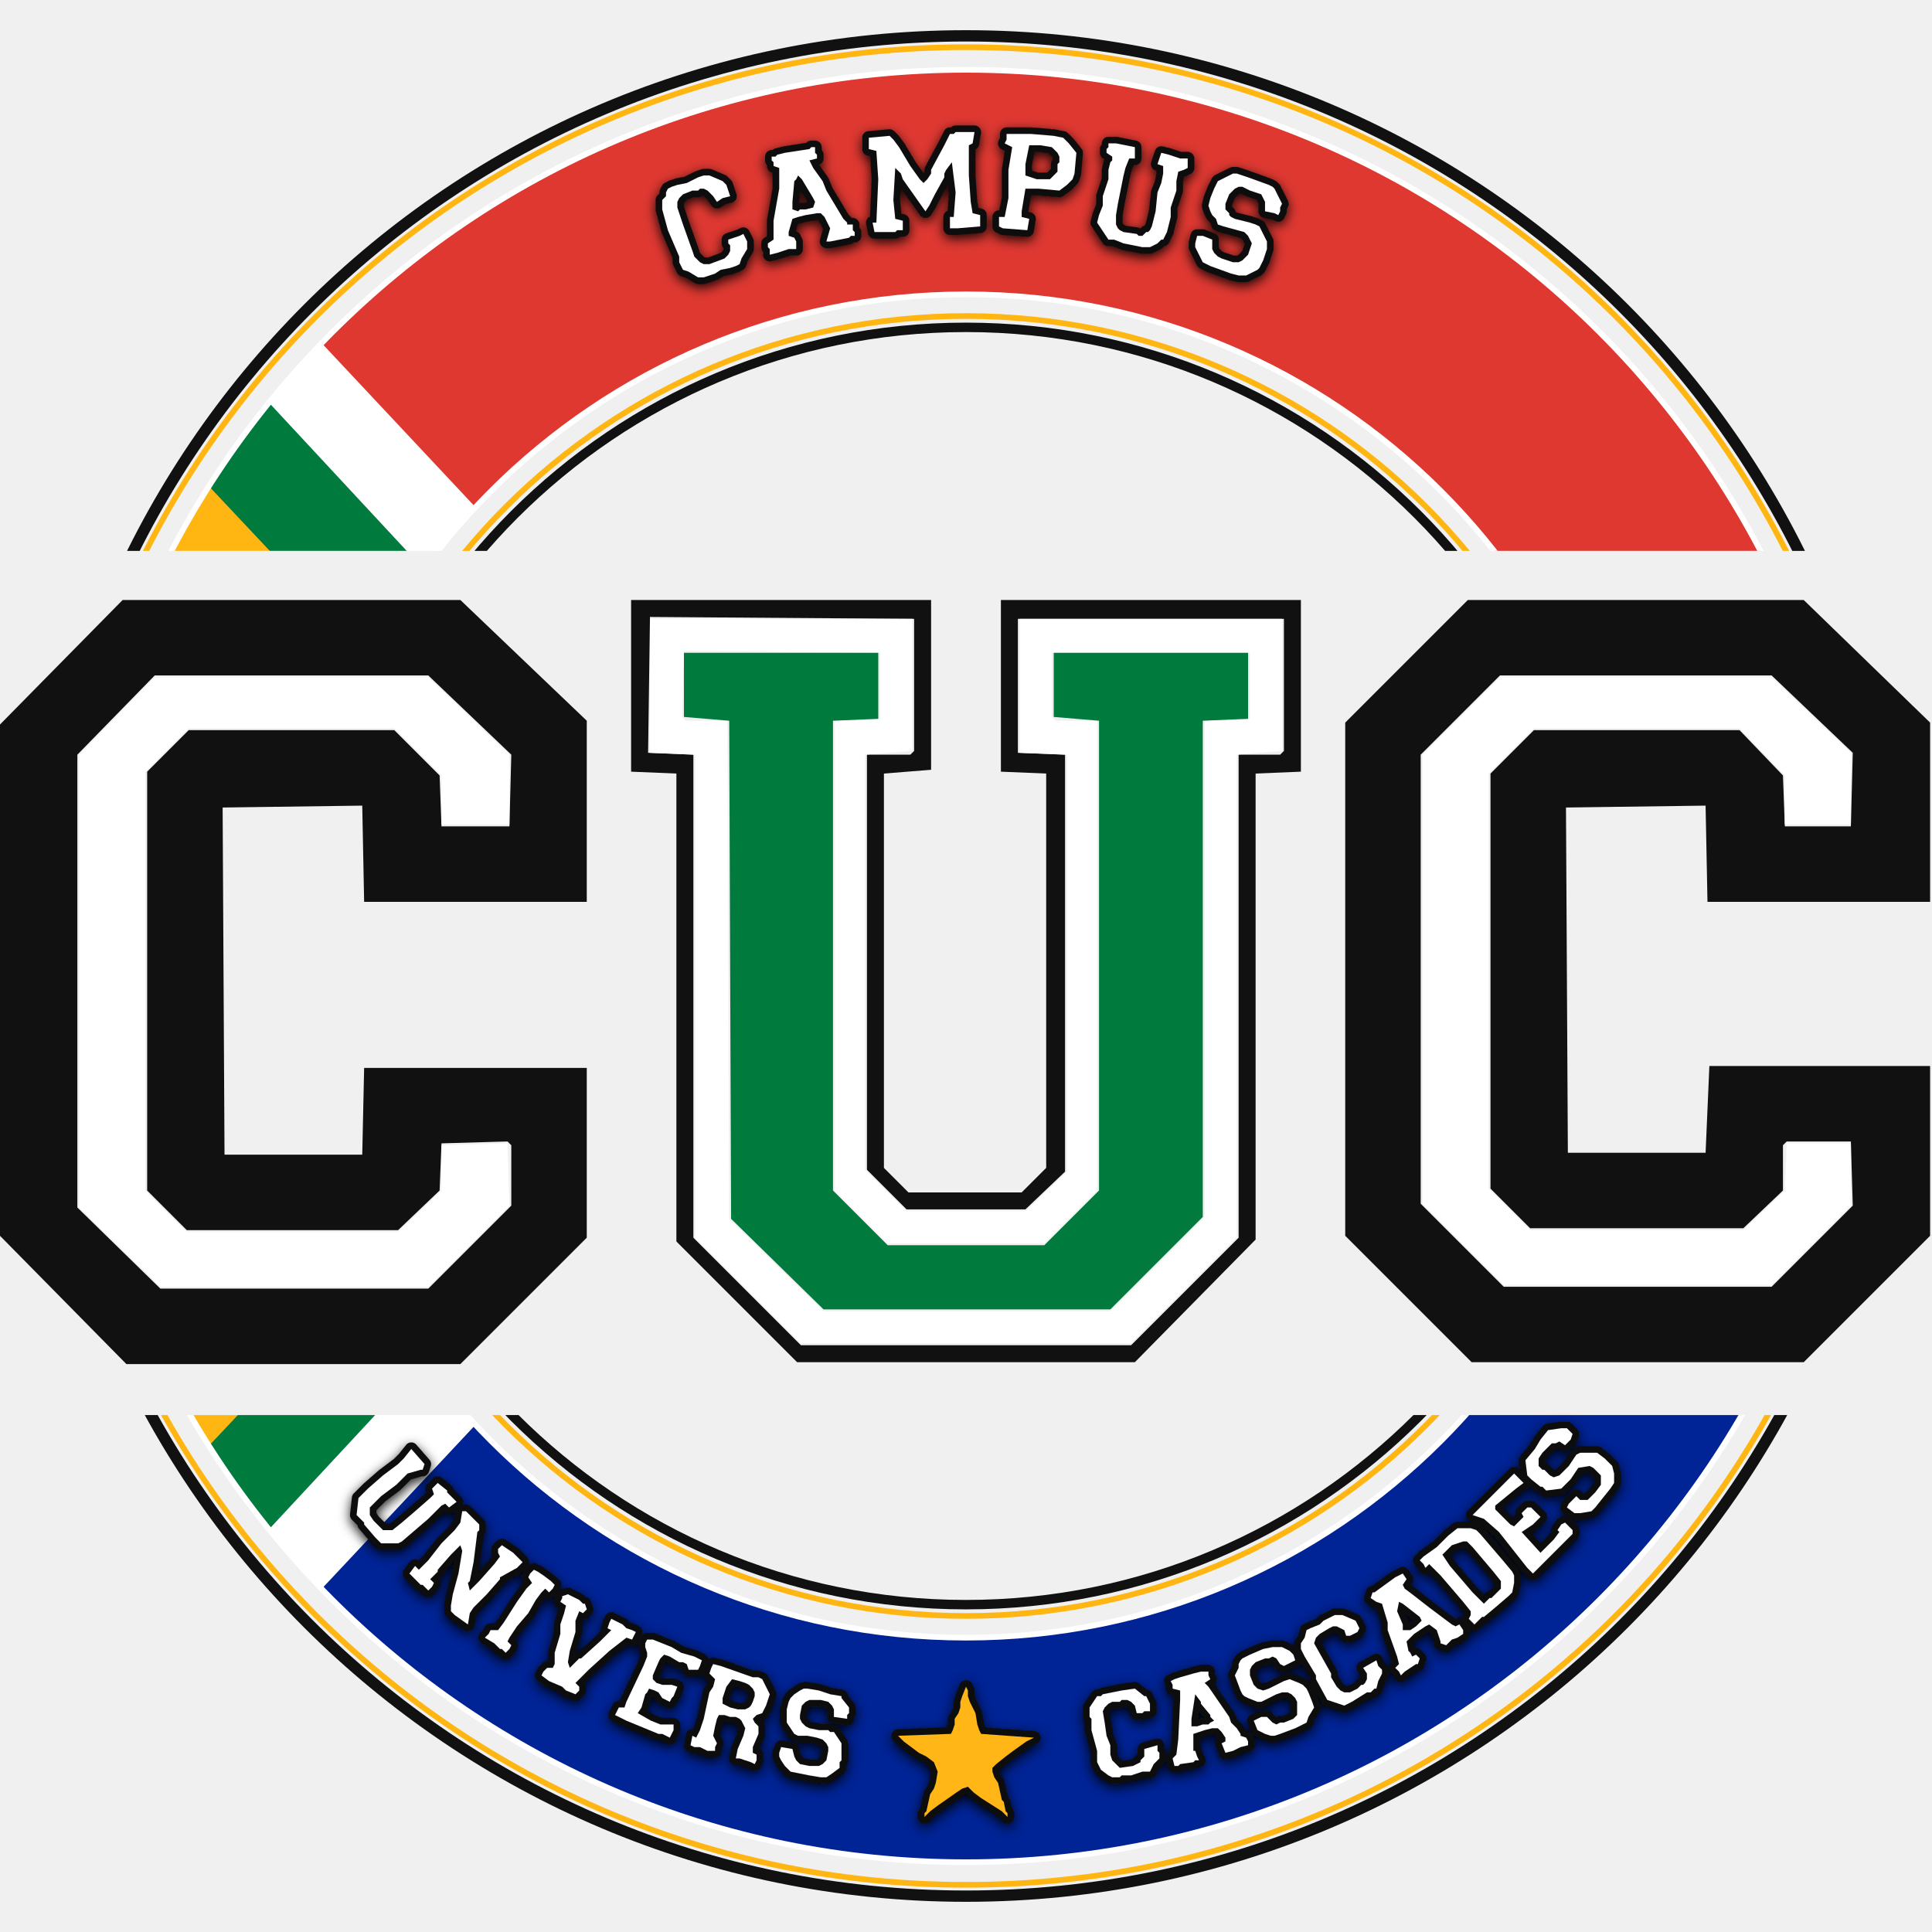
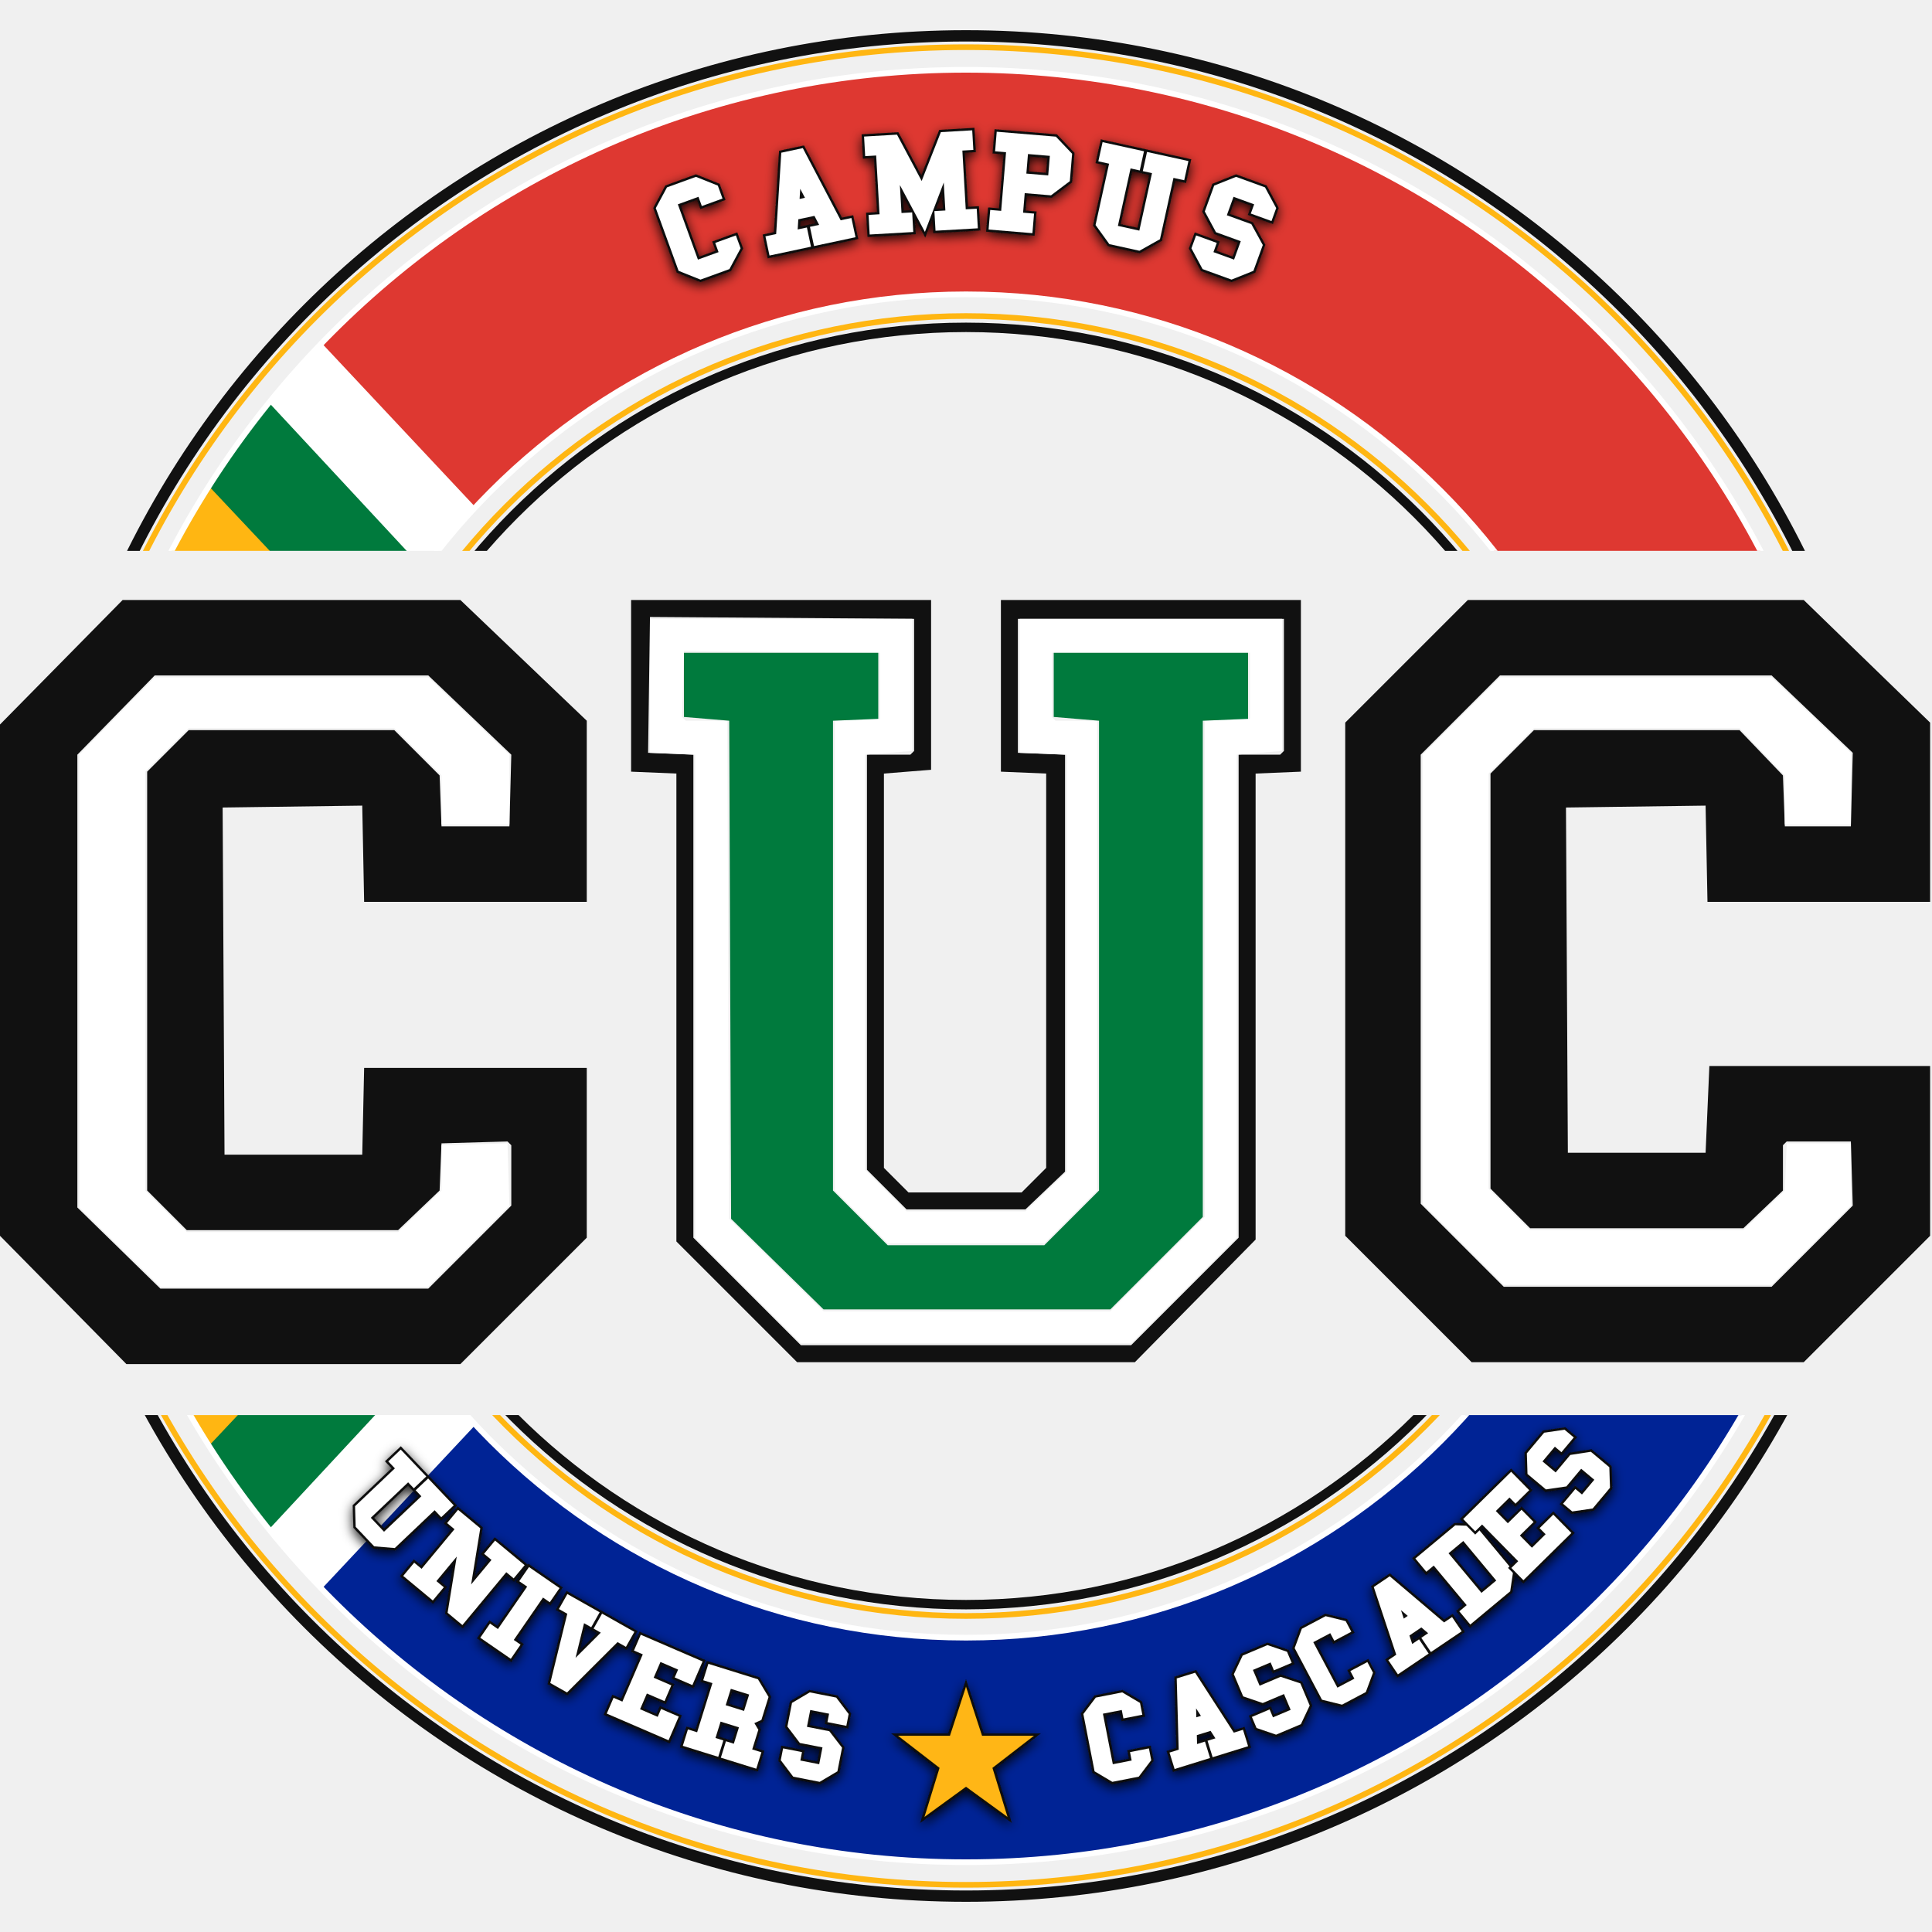
<svg xmlns="http://www.w3.org/2000/svg" viewBox="0 0 1024 1024" width="1024" height="1024">
  <defs>
    <clipPath id="ring-arcs-clip">
      <rect x="0" y="0" width="1024" height="292.0" />
      <rect x="0" y="750.0" width="1024" height="274.0" />
    </clipPath>
    <mask id="ring-donut-mask">
      <rect x="0" y="0" width="1024" height="1024" fill="black" />
      <circle cx="512.0" cy="512.0" r="475.0" fill="white" />
      <circle cx="512.0" cy="512.0" r="356.0" fill="black" />
    </mask>
    <filter id="text-glow" x="-20%" y="-20%" width="140%" height="140%">
      <feDropShadow dx="0" dy="2" stdDeviation="3" flood-color="#000000" flood-opacity="0.9" />
    </filter>
    <g id="flag-pattern">
      <rect x="0" y="0" width="1024" height="512" fill="#DE3831" />
      <rect x="0" y="512" width="1024" height="512" fill="#002395" />
      <polygon points="0,0 480,512 0,1024" fill="#FFFFFF" />
      <rect x="420" y="420" width="604" height="184" fill="#FFFFFF" />
      <polygon points="0,60 420,512 0,964" fill="#007A3D" />
      <rect x="420" y="452" width="604" height="120" fill="#007A3D" />
      <polygon points="0,140 350,512 0,884" fill="#FFB612" />
      <polygon points="0,200 290,512 0,824" fill="#000000" />
    </g>
    <clipPath id="u-core-clip">
      <path d="M 362.5,346.0 L 362.5,380.0 L 386.5,382.0 L 387.5,646.0 L 436.5,694.0 L 588.5,694.0 L 637.5,645.0 L 637.5,382.0 L 661.5,381.0 L 661.5,346.0 L 558.5,346.0 L 558.5,380.0 L 582.5,382.0 L 582.5,631.0 L 553.5,660.0 L 470.5,660.0 L 441.5,631.0 L 441.5,382.0 L 465.5,381.0 L 465.5,346.0 Z" />
    </clipPath>
  </defs>
  <g clip-path="url(#ring-arcs-clip)">
    <g mask="url(#ring-donut-mask)">
      <use href="#flag-pattern" />
    </g>
    <circle cx="512.0" cy="512.0" r="493.0" fill="none" stroke="#111111" stroke-width="6" />
    <circle cx="512.0" cy="512.0" r="487.0" fill="none" stroke="#FFB612" stroke-width="3" />
    <circle cx="512.0" cy="512.0" r="475.0" fill="none" stroke="#FFFFFF" stroke-width="3" />
    <circle cx="512.0" cy="512.0" r="356.0" fill="none" stroke="#FFFFFF" stroke-width="3" />
    <circle cx="512.0" cy="512.0" r="344.5" fill="none" stroke="#FFB612" stroke-width="3" />
    <circle cx="512.0" cy="512.0" r="338.5" fill="none" stroke="#111111" stroke-width="5" />
  </g>
  <g filter="url(#text-glow)">
-     <path d="M 594.5,896.0 L 589.5,897.0 L 584.5,898.0 L 583.5,899.0 L 581.5,899.0 L 579.5,902.0 L 577.5,905.0 L 577.5,910.0 L 578.5,911.0 L 578.5,917.0 L 581.5,928.0 L 581.5,934.0 L 583.5,938.0 L 587.5,941.0 L 589.5,942.0 L 593.5,942.0 L 594.5,941.0 L 599.5,941.0 L 605.5,939.0 L 609.5,939.0 L 611.5,935.0 L 614.5,932.0 L 614.5,929.0 L 613.5,928.0 L 613.5,925.0 L 606.5,927.0 L 606.5,931.0 L 604.5,933.0 L 604.5,934.0 L 600.5,936.0 L 593.5,937.0 L 589.5,933.0 L 588.5,930.0 L 588.5,925.0 L 586.5,920.0 L 585.5,913.0 L 584.5,907.0 L 585.5,905.0 L 587.5,903.0 L 589.5,902.0 L 593.5,902.0 L 594.5,901.0 L 597.5,901.0 L 599.5,902.0 L 601.5,904.0 L 602.5,908.0 L 605.5,908.0 L 606.5,907.0 L 609.5,907.0 L 609.5,903.0 L 607.5,899.0 L 606.5,899.0 L 601.5,895.0 Z" fill="#FFFFFF" stroke="#111111" stroke-width="7" stroke-linejoin="round" paint-order="stroke fill" fill-rule="evenodd" />
-     <path d="M 426.0,895.0 L 424.0,896.0 L 421.0,898.0 L 419.0,900.0 L 418.0,902.0 L 417.0,906.0 L 417.0,913.0 L 419.0,916.0 L 421.0,919.0 L 423.0,920.0 L 428.0,920.0 L 433.0,921.0 L 436.0,922.0 L 438.0,924.0 L 439.0,926.0 L 439.0,928.0 L 438.0,933.0 L 436.0,935.0 L 434.0,936.0 L 429.0,936.0 L 424.0,935.0 L 422.0,933.0 L 421.0,931.0 L 420.0,927.0 L 414.0,926.0 L 413.0,929.0 L 413.0,931.0 L 414.0,933.0 L 416.0,936.0 L 419.0,939.0 L 424.0,940.0 L 429.0,941.0 L 435.0,942.0 L 438.0,942.0 L 441.0,940.0 L 445.0,937.0 L 445.0,934.0 L 446.0,933.0 L 446.0,924.0 L 442.0,918.0 L 440.0,918.0 L 439.0,917.0 L 434.0,917.0 L 429.0,916.0 L 427.0,915.0 L 425.0,913.0 L 424.0,911.0 L 424.0,909.0 L 425.0,904.0 L 427.0,902.0 L 429.0,901.0 L 435.0,901.0 L 439.0,902.0 L 441.0,904.0 L 442.0,906.0 L 442.0,910.0 L 449.0,911.0 L 449.0,909.0 L 450.0,908.0 L 450.0,905.0 L 446.0,900.0 L 446.0,899.0 L 440.0,898.0 L 434.0,896.0 L 428.0,895.0 Z" fill="#FFFFFF" stroke="#111111" stroke-width="7" stroke-linejoin="round" paint-order="stroke fill" fill-rule="evenodd" />
-     <path d="M 636.5,886.0 L 632.5,887.0 L 625.5,889.0 L 622.5,890.0 L 620.5,891.0 L 621.5,893.0 L 621.5,895.0 L 625.5,896.0 L 625.5,901.0 L 624.5,922.0 L 623.5,930.0 L 621.5,932.0 L 622.5,936.0 L 624.5,936.0 L 625.5,935.0 L 632.5,934.0 L 633.5,933.0 L 635.5,933.0 L 634.5,931.0 L 633.5,928.0 L 632.5,928.0 L 632.5,919.0 L 635.5,918.0 L 638.5,917.0 L 642.5,916.0 L 645.5,916.0 L 647.5,918.0 L 649.5,921.0 L 649.5,923.0 L 647.5,924.0 L 649.5,929.0 L 653.5,928.0 L 657.5,926.0 L 661.5,925.0 L 661.5,923.0 L 660.5,921.0 L 657.5,920.0 L 657.5,919.0 L 655.5,916.0 L 652.5,913.0 L 651.5,910.0 L 640.5,894.0 L 638.5,892.0 L 641.5,890.0 L 640.5,888.0 L 640.5,886.0 Z M 633.5,898.0 L 636.5,902.0 L 636.5,903.0 L 641.5,909.0 L 641.5,910.0 L 643.5,912.0 L 641.5,913.0 L 640.5,914.0 L 637.5,914.0 L 634.5,915.0 L 631.5,915.0 L 631.5,911.0 Z" fill="#FFFFFF" stroke="#111111" stroke-width="7" stroke-linejoin="round" paint-order="stroke fill" fill-rule="evenodd" />
-     <path d="M 378.0,882.0 L 377.0,884.0 L 376.0,887.0 L 379.0,890.0 L 378.0,894.0 L 376.0,897.0 L 373.0,911.0 L 371.0,917.0 L 369.0,921.0 L 367.0,920.0 L 366.0,925.0 L 368.0,926.0 L 371.0,926.0 L 375.0,928.0 L 379.0,928.0 L 379.0,926.0 L 380.0,924.0 L 378.0,920.0 L 379.0,915.0 L 380.0,911.0 L 381.0,909.0 L 384.0,909.0 L 387.0,910.0 L 390.0,910.0 L 392.0,911.0 L 393.0,912.0 L 395.0,916.0 L 394.0,920.0 L 391.0,927.0 L 390.0,932.0 L 392.0,932.0 L 395.0,933.0 L 398.0,934.0 L 400.0,935.0 L 401.0,933.0 L 401.0,930.0 L 399.0,929.0 L 399.0,926.0 L 402.0,919.0 L 402.0,915.0 L 400.0,913.0 L 399.0,911.0 L 401.0,909.0 L 404.0,908.0 L 406.0,904.0 L 407.0,901.0 L 408.0,898.0 L 404.0,890.0 L 402.0,889.0 L 399.0,889.0 L 382.0,883.0 Z M 388.0,890.0 L 392.0,891.0 L 395.0,892.0 L 397.0,893.0 L 399.0,895.0 L 400.0,897.0 L 400.0,899.0 L 399.0,902.0 L 398.0,904.0 L 397.0,905.0 L 395.0,906.0 L 391.0,906.0 L 387.0,905.0 L 383.0,903.0 L 383.0,900.0 L 385.0,894.0 Z" fill="#FFFFFF" stroke="#111111" stroke-width="7" stroke-linejoin="round" paint-order="stroke fill" fill-rule="evenodd" />
-     <path d="M 674.5,873.0 L 669.5,874.0 L 662.5,877.0 L 660.5,878.0 L 658.5,879.0 L 657.5,880.0 L 656.5,882.0 L 656.5,884.0 L 654.5,888.0 L 657.5,896.0 L 658.5,898.0 L 659.5,899.0 L 661.5,900.0 L 666.5,902.0 L 668.5,902.0 L 676.5,898.0 L 679.5,897.0 L 682.5,897.0 L 684.5,898.0 L 686.5,900.0 L 687.5,902.0 L 687.5,904.0 L 687.5,907.0 L 687.5,909.0 L 685.5,911.0 L 680.5,913.0 L 678.5,913.0 L 676.5,914.0 L 674.5,913.0 L 671.5,910.0 L 668.5,910.0 L 664.5,912.0 L 666.5,917.0 L 668.5,918.0 L 670.5,919.0 L 673.5,920.0 L 675.5,920.0 L 678.5,919.0 L 686.5,916.0 L 690.5,914.0 L 692.5,913.0 L 693.5,910.0 L 696.5,905.0 L 695.5,902.0 L 693.5,897.0 L 692.5,895.0 L 690.5,893.0 L 688.5,892.0 L 683.5,890.0 L 680.5,891.0 L 672.5,895.0 L 669.5,896.0 L 666.5,895.0 L 664.5,893.0 L 662.5,888.0 L 662.5,885.0 L 663.5,883.0 L 665.5,881.0 L 670.5,879.0 L 672.5,879.0 L 674.5,878.0 L 676.5,879.0 L 678.5,882.0 L 680.5,883.0 L 686.5,880.0 L 685.5,877.0 L 683.5,875.0 L 681.5,874.0 L 679.5,873.0 L 677.5,873.0 Z" fill="#FFFFFF" stroke="#111111" stroke-width="7" stroke-linejoin="round" paint-order="stroke fill" fill-rule="evenodd" />
-     <path d="M 343.0,869.0 L 342.0,871.0 L 342.0,873.0 L 343.0,876.0 L 343.0,878.0 L 341.0,883.0 L 332.0,902.0 L 331.0,905.0 L 328.0,905.0 L 327.0,907.0 L 326.0,909.0 L 328.0,910.0 L 332.0,912.0 L 349.0,919.0 L 351.0,919.0 L 355.0,921.0 L 356.0,919.0 L 357.0,917.0 L 357.0,914.0 L 352.0,914.0 L 350.0,914.0 L 345.0,912.0 L 338.0,908.0 L 340.0,905.0 L 342.0,898.0 L 343.0,897.0 L 344.0,895.0 L 347.0,896.0 L 349.0,897.0 L 351.0,900.0 L 355.0,902.0 L 356.0,900.0 L 357.0,899.0 L 359.0,894.0 L 356.0,893.0 L 353.0,893.0 L 351.0,893.0 L 348.0,892.0 L 346.0,890.0 L 346.0,888.0 L 349.0,881.0 L 350.0,879.0 L 352.0,877.0 L 355.0,878.0 L 360.0,881.0 L 362.0,881.0 L 364.0,882.0 L 365.0,885.0 L 370.0,885.0 L 371.0,883.0 L 372.0,880.0 L 370.0,879.0 L 368.0,878.0 L 361.0,876.0 L 356.0,873.0 L 346.0,869.0 Z" fill="#FFFFFF" stroke="#111111" stroke-width="7" stroke-linejoin="round" paint-order="stroke fill" fill-rule="evenodd" />
-     <path d="M 707.5,856.0 L 701.5,859.0 L 699.5,861.0 L 694.5,863.0 L 692.5,864.0 L 691.5,868.0 L 689.5,871.0 L 689.5,874.0 L 691.5,878.0 L 697.5,888.0 L 697.5,890.0 L 703.5,901.0 L 706.5,902.0 L 709.5,903.0 L 712.5,904.0 L 716.5,902.0 L 724.5,897.0 L 726.5,897.0 L 728.5,895.0 L 729.5,895.0 L 730.5,891.0 L 732.5,887.0 L 732.5,885.0 L 730.5,883.0 L 729.5,880.0 L 722.5,884.0 L 724.5,887.0 L 724.5,890.0 L 723.5,892.0 L 722.5,893.0 L 721.5,893.0 L 719.5,895.0 L 717.5,896.0 L 715.5,897.0 L 712.5,897.0 L 710.5,896.0 L 708.5,894.0 L 705.5,889.0 L 705.5,887.0 L 696.5,871.0 L 697.5,868.0 L 699.5,866.0 L 704.5,863.0 L 706.5,862.0 L 708.5,862.0 L 712.5,864.0 L 713.5,867.0 L 715.5,867.0 L 717.5,866.0 L 719.5,865.0 L 720.5,863.0 L 719.5,861.0 L 718.5,859.0 L 711.5,856.0 Z" fill="#FFFFFF" stroke="#111111" stroke-width="7" stroke-linejoin="round" paint-order="stroke fill" fill-rule="evenodd" />
-     <path d="M 298.0,846.0 L 298.0,847.0 L 297.0,849.0 L 300.0,851.0 L 299.0,855.0 L 297.0,861.0 L 297.0,866.0 L 294.0,876.0 L 294.0,882.0 L 293.0,884.0 L 290.0,884.0 L 288.0,886.0 L 287.0,888.0 L 291.0,891.0 L 298.0,894.0 L 300.0,896.0 L 305.0,898.0 L 307.0,896.0 L 307.0,894.0 L 305.0,892.0 L 312.0,885.0 L 323.0,875.0 L 332.0,868.0 L 335.0,869.0 L 336.0,867.0 L 337.0,865.0 L 335.0,864.0 L 332.0,863.0 L 330.0,861.0 L 324.0,858.0 L 323.0,860.0 L 322.0,863.0 L 324.0,864.0 L 318.0,870.0 L 308.0,879.0 L 307.0,879.0 L 302.0,884.0 L 301.0,881.0 L 302.0,875.0 L 305.0,865.0 L 305.0,859.0 L 307.0,854.0 L 309.0,855.0 L 311.0,853.0 L 310.0,850.0 L 309.0,850.0 L 307.0,848.0 L 301.0,845.0 Z" fill="#FFFFFF" stroke="#111111" stroke-width="7" stroke-linejoin="round" paint-order="stroke fill" fill-rule="evenodd" />
-     <path d="M 739.5,836.0 L 728.5,844.0 L 727.5,844.0 L 726.5,847.0 L 729.5,849.0 L 732.5,850.0 L 735.5,860.0 L 735.5,864.0 L 740.5,878.0 L 741.5,882.0 L 739.5,884.0 L 741.5,886.0 L 742.5,888.0 L 744.5,886.0 L 750.5,882.0 L 751.5,882.0 L 752.5,879.0 L 750.5,877.0 L 748.5,878.0 L 747.5,876.0 L 746.5,875.0 L 745.5,870.0 L 749.5,866.0 L 752.5,864.0 L 755.5,862.0 L 757.5,861.0 L 761.5,864.0 L 763.5,870.0 L 763.5,871.0 L 766.5,872.0 L 769.5,869.0 L 772.5,868.0 L 775.5,866.0 L 775.5,864.0 L 773.5,861.0 L 771.5,862.0 L 769.5,861.0 L 765.5,858.0 L 757.5,852.0 L 748.5,845.0 L 744.5,842.0 L 743.5,840.0 L 745.5,837.0 L 743.5,834.0 Z M 741.5,849.0 L 743.5,850.0 L 752.5,857.0 L 753.5,859.0 L 750.5,862.0 L 747.5,864.0 L 743.5,864.0 L 743.5,861.0 L 740.5,854.0 Z" fill="#FFFFFF" stroke="#111111" stroke-width="7" stroke-linejoin="round" paint-order="stroke fill" fill-rule="evenodd" />
-     <path d="M 283.0,832.0 L 281.0,834.0 L 280.0,836.0 L 282.0,839.0 L 279.0,842.0 L 274.0,849.0 L 267.0,860.0 L 264.0,864.0 L 260.0,864.0 L 259.0,866.0 L 257.0,868.0 L 262.0,871.0 L 265.0,874.0 L 266.0,874.0 L 268.0,876.0 L 270.0,874.0 L 271.0,872.0 L 269.0,870.0 L 270.0,868.0 L 272.0,865.0 L 274.0,862.0 L 280.0,855.0 L 284.0,848.0 L 287.0,844.0 L 289.0,842.0 L 291.0,844.0 L 293.0,842.0 L 294.0,840.0 L 292.0,838.0 L 288.0,835.0 L 285.0,833.0 Z" fill="#FFFFFF" stroke="#111111" stroke-width="7" stroke-linejoin="round" paint-order="stroke fill" fill-rule="evenodd" />
-     <path d="M 772.5,810.0 L 767.5,814.0 L 761.5,820.0 L 754.5,825.0 L 752.5,827.0 L 754.5,829.0 L 755.5,831.0 L 757.5,829.0 L 763.5,835.0 L 769.5,842.0 L 775.5,849.0 L 779.5,854.0 L 779.5,856.0 L 778.5,858.0 L 781.5,861.0 L 785.5,857.0 L 786.5,857.0 L 792.5,852.0 L 799.5,846.0 L 801.5,844.0 L 802.5,839.0 L 802.5,835.0 L 801.5,833.0 L 796.5,827.0 L 790.5,820.0 L 784.5,813.0 L 782.5,811.0 L 779.5,810.0 Z M 775.5,817.0 L 777.5,817.0 L 780.5,820.0 L 791.5,833.0 L 795.5,838.0 L 795.5,842.0 L 790.5,847.0 L 789.5,847.0 L 786.5,850.0 L 780.5,844.0 L 768.5,830.0 L 764.5,824.0 L 769.5,819.0 Z" fill="#FFFFFF" stroke="#111111" stroke-width="7" stroke-linejoin="round" paint-order="stroke fill" fill-rule="evenodd" />
-     <path d="M 245.0,801.0 L 244.0,807.0 L 241.0,811.0 L 234.0,818.0 L 227.0,827.0 L 222.0,832.0 L 220.0,830.0 L 217.0,834.0 L 223.0,840.0 L 224.0,840.0 L 227.0,843.0 L 229.0,841.0 L 230.0,839.0 L 228.0,837.0 L 232.0,833.0 L 232.0,832.0 L 239.0,824.0 L 244.0,819.0 L 245.0,822.0 L 244.0,828.0 L 243.0,834.0 L 240.0,845.0 L 239.0,851.0 L 239.0,854.0 L 241.0,856.0 L 248.0,861.0 L 249.0,855.0 L 251.0,852.0 L 258.0,845.0 L 265.0,837.0 L 265.0,836.0 L 274.0,831.0 L 277.0,828.0 L 272.0,823.0 L 266.0,819.0 L 264.0,821.0 L 264.0,823.0 L 265.0,825.0 L 262.0,829.0 L 254.0,838.0 L 249.0,843.0 L 248.0,839.0 L 249.0,838.0 L 251.0,828.0 L 253.0,812.0 L 254.0,811.0 L 254.0,808.0 L 247.0,801.0 Z" fill="#FFFFFF" stroke="#111111" stroke-width="7" stroke-linejoin="round" paint-order="stroke fill" fill-rule="evenodd" />
-     <path d="M 802.5,781.0 L 780.5,803.0 L 786.5,805.0 L 794.5,812.0 L 809.5,831.0 L 812.5,834.0 L 833.5,813.0 L 833.5,811.0 L 829.5,807.0 L 827.5,808.0 L 825.5,811.0 L 826.5,812.0 L 823.5,816.0 L 816.5,823.0 L 806.5,812.0 L 812.5,808.0 L 816.5,804.0 L 811.5,799.0 L 809.5,799.0 L 806.5,802.0 L 807.5,804.0 L 802.5,809.0 L 800.5,808.0 L 792.5,800.0 L 792.5,798.0 L 803.5,789.0 L 807.5,786.0 Z" fill="#FFFFFF" stroke="#111111" stroke-width="7" stroke-linejoin="round" paint-order="stroke fill" fill-rule="evenodd" />
-     <path d="M 214.0,773.0 L 211.0,776.0 L 203.0,782.0 L 195.0,789.0 L 190.0,794.0 L 189.0,803.0 L 193.0,807.0 L 193.0,808.0 L 199.0,815.0 L 202.0,818.0 L 211.0,818.0 L 213.0,817.0 L 220.0,811.0 L 227.0,805.0 L 234.0,798.0 L 236.0,797.0 L 238.0,799.0 L 242.0,796.0 L 237.0,791.0 L 237.0,790.0 L 232.0,786.0 L 229.0,789.0 L 230.0,792.0 L 228.0,794.0 L 220.0,801.0 L 213.0,807.0 L 208.0,811.0 L 203.0,811.0 L 198.0,806.0 L 196.0,803.0 L 196.0,799.0 L 202.0,793.0 L 210.0,787.0 L 216.0,781.0 L 223.0,779.0 L 224.0,779.0 L 225.0,776.0 L 218.0,768.0 Z" fill="#FFFFFF" stroke="#111111" stroke-width="7" stroke-linejoin="round" paint-order="stroke fill" fill-rule="evenodd" />
-     <path d="M 827.5,757.0 L 820.5,758.0 L 816.5,763.0 L 813.5,768.0 L 808.5,774.0 L 809.5,782.0 L 811.5,784.0 L 816.5,788.0 L 817.5,788.0 L 819.5,790.0 L 827.5,789.0 L 832.5,784.0 L 836.5,778.0 L 842.5,777.0 L 844.5,778.0 L 848.5,782.0 L 848.5,787.0 L 845.5,791.0 L 841.5,795.0 L 837.5,795.0 L 835.5,793.0 L 831.5,797.0 L 830.5,799.0 L 834.5,802.0 L 837.5,802.0 L 843.5,801.0 L 845.5,799.0 L 853.5,789.0 L 855.5,786.0 L 855.5,781.0 L 854.5,777.0 L 850.5,773.0 L 846.5,770.0 L 837.5,770.0 L 835.5,771.0 L 831.5,777.0 L 826.5,782.0 L 823.5,783.0 L 821.5,782.0 L 818.5,779.0 L 817.5,779.0 L 815.5,777.0 L 815.5,773.0 L 817.5,770.0 L 822.5,765.0 L 824.5,765.0 L 826.5,764.0 L 829.5,766.0 L 832.5,763.0 L 833.5,760.0 L 830.5,757.0 Z" fill="#FFFFFF" stroke="#111111" stroke-width="7" stroke-linejoin="round" paint-order="stroke fill" fill-rule="evenodd" />
-     <path d="M 373.0,93.0 L 370.0,94.0 L 364.0,97.0 L 359.0,98.0 L 356.0,99.0 L 354.0,100.0 L 353.0,102.0 L 353.0,104.0 L 351.0,106.0 L 351.0,108.0 L 351.0,111.0 L 354.0,122.0 L 360.0,136.0 L 360.0,139.0 L 362.0,143.0 L 365.0,144.0 L 370.0,147.0 L 373.0,147.0 L 379.0,145.0 L 382.0,143.0 L 387.0,142.0 L 390.0,141.0 L 392.0,140.0 L 393.0,137.0 L 396.0,132.0 L 396.0,128.0 L 394.0,124.0 L 392.0,125.0 L 386.0,127.0 L 386.0,129.0 L 387.0,130.0 L 387.0,133.0 L 386.0,135.0 L 384.0,137.0 L 376.0,140.0 L 373.0,140.0 L 371.0,139.0 L 368.0,136.0 L 367.0,133.0 L 362.0,119.0 L 359.0,110.0 L 359.0,107.0 L 360.0,105.0 L 362.0,103.0 L 367.0,101.0 L 370.0,101.0 L 371.0,100.0 L 373.0,100.0 L 375.0,101.0 L 378.0,104.0 L 380.0,107.0 L 383.0,105.0 L 387.0,104.0 L 386.0,101.0 L 385.0,98.0 L 383.0,96.0 L 376.0,93.0 Z" fill="#FFFFFF" stroke="#111111" stroke-width="7" stroke-linejoin="round" paint-order="stroke fill" fill-rule="evenodd" />
-     <path d="M 653.5,92.0 L 647.5,95.0 L 645.5,96.0 L 643.5,100.0 L 641.5,105.0 L 640.5,109.0 L 641.5,112.0 L 642.5,114.0 L 644.5,116.0 L 645.5,119.0 L 648.5,120.0 L 659.5,123.0 L 661.5,125.0 L 663.5,129.0 L 662.5,132.0 L 661.5,135.0 L 658.5,138.0 L 656.5,139.0 L 653.5,139.0 L 650.5,138.0 L 647.5,137.0 L 645.5,136.0 L 643.5,134.0 L 642.5,132.0 L 642.5,127.0 L 637.5,125.0 L 634.5,125.0 L 633.5,129.0 L 633.5,131.0 L 636.5,137.0 L 637.5,139.0 L 641.5,141.0 L 652.5,145.0 L 656.5,146.0 L 660.5,146.0 L 664.5,144.0 L 666.5,143.0 L 667.5,142.0 L 668.5,140.0 L 669.5,138.0 L 671.5,132.0 L 671.5,128.0 L 667.5,120.0 L 665.5,119.0 L 662.5,118.0 L 654.5,116.0 L 652.5,115.0 L 651.5,114.0 L 651.5,113.0 L 649.5,111.0 L 649.5,108.0 L 651.5,103.0 L 654.5,100.0 L 656.5,99.0 L 658.5,99.0 L 662.5,101.0 L 668.5,103.0 L 670.5,107.0 L 670.5,109.0 L 670.5,112.0 L 675.5,113.0 L 677.5,114.0 L 678.5,112.0 L 678.5,110.0 L 679.5,108.0 L 678.5,106.0 L 676.5,102.0 L 675.5,100.0 L 674.5,99.0 L 672.5,98.0 L 661.5,94.0 L 655.5,92.0 Z" fill="#FFFFFF" stroke="#111111" stroke-width="7" stroke-linejoin="round" paint-order="stroke fill" fill-rule="evenodd" />
-     <path d="M 430.0,78.0 L 429.0,79.0 L 416.0,81.0 L 412.0,82.0 L 411.0,83.0 L 409.0,83.0 L 409.0,85.0 L 410.0,86.0 L 410.0,88.0 L 413.0,89.0 L 413.0,100.0 L 410.0,117.0 L 410.0,127.0 L 407.0,129.0 L 407.0,131.0 L 408.0,132.0 L 408.0,135.0 L 412.0,134.0 L 418.0,132.0 L 422.0,132.0 L 422.0,128.0 L 421.0,126.0 L 418.0,125.0 L 418.0,123.0 L 420.0,116.0 L 423.0,115.0 L 427.0,114.0 L 433.0,113.0 L 435.0,113.0 L 437.0,115.0 L 440.0,121.0 L 438.0,128.0 L 440.0,128.0 L 445.0,127.0 L 450.0,126.0 L 451.0,125.0 L 453.0,125.0 L 453.0,123.0 L 452.0,122.0 L 452.0,119.0 L 449.0,119.0 L 449.0,118.0 L 447.0,116.0 L 444.0,111.0 L 438.0,101.0 L 436.0,96.0 L 431.0,89.0 L 429.0,85.0 L 433.0,84.0 L 433.0,82.0 L 432.0,81.0 L 432.0,78.0 Z M 423.0,93.0 L 425.0,95.0 L 431.0,105.0 L 432.0,107.0 L 431.0,110.0 L 427.0,111.0 L 424.0,111.0 L 423.0,112.0 L 420.0,111.0 L 420.0,107.0 L 421.0,96.0 L 422.0,95.0 Z" fill="#FFFFFF" stroke="#111111" stroke-width="7" stroke-linejoin="round" paint-order="stroke fill" fill-rule="evenodd" />
-     <path d="M 587.5,76.0 L 587.5,78.0 L 586.5,79.0 L 586.5,81.0 L 589.5,83.0 L 589.5,85.0 L 588.5,86.0 L 587.5,90.0 L 587.5,95.0 L 584.5,104.0 L 584.5,109.0 L 582.5,114.0 L 581.5,118.0 L 583.5,121.0 L 587.5,127.0 L 590.5,127.0 L 595.5,129.0 L 605.5,131.0 L 609.5,131.0 L 611.5,130.0 L 613.5,129.0 L 615.5,127.0 L 616.5,127.0 L 618.5,123.0 L 619.5,119.0 L 620.5,115.0 L 620.5,110.0 L 623.5,101.0 L 623.5,96.0 L 624.5,91.0 L 627.5,90.0 L 629.5,89.0 L 629.5,84.0 L 625.5,84.0 L 619.5,82.0 L 615.5,81.0 L 613.5,87.0 L 616.5,88.0 L 616.5,92.0 L 615.5,97.0 L 613.5,102.0 L 612.5,112.0 L 610.5,120.0 L 609.5,122.0 L 608.5,123.0 L 607.5,123.0 L 605.5,125.0 L 603.5,125.0 L 602.5,124.0 L 595.5,123.0 L 593.5,122.0 L 592.5,121.0 L 591.5,119.0 L 591.5,114.0 L 592.5,108.0 L 595.5,93.0 L 596.5,89.0 L 598.5,84.0 L 601.5,84.0 L 601.5,81.0 L 601.5,78.0 L 596.5,77.0 L 591.5,76.0 Z" fill="#FFFFFF" stroke="#111111" stroke-width="7" stroke-linejoin="round" paint-order="stroke fill" fill-rule="evenodd" />
-     <path d="M 533.5,71.0 L 533.5,74.0 L 532.5,76.0 L 536.5,78.0 L 534.5,90.0 L 534.5,105.0 L 532.5,115.0 L 529.5,115.0 L 529.5,120.0 L 531.5,121.0 L 544.5,122.0 L 545.5,116.0 L 541.5,115.0 L 541.5,112.0 L 543.5,100.0 L 550.5,100.0 L 561.5,101.0 L 565.5,98.0 L 568.5,95.0 L 569.5,92.0 L 570.5,81.0 L 566.5,76.0 L 563.5,73.0 L 558.5,72.0 L 546.5,71.0 Z M 545.5,77.0 L 551.5,77.0 L 557.5,78.0 L 560.5,81.0 L 561.5,83.0 L 561.5,86.0 L 560.5,87.0 L 560.5,91.0 L 556.5,95.0 L 549.5,95.0 L 543.5,93.0 L 543.5,87.0 Z" fill="#FFFFFF" stroke="#111111" stroke-width="7" stroke-linejoin="round" paint-order="stroke fill" fill-rule="evenodd" />
-     <path d="M 506.5,70.0 L 505.5,71.0 L 503.5,71.0 L 502.5,73.0 L 500.5,77.0 L 493.5,90.0 L 493.5,92.0 L 491.5,95.0 L 489.5,97.0 L 487.5,95.0 L 482.5,88.0 L 476.5,78.0 L 473.5,74.0 L 471.5,72.0 L 460.5,73.0 L 460.5,79.0 L 464.5,80.0 L 465.5,95.0 L 464.5,118.0 L 462.5,118.0 L 463.5,123.0 L 474.5,123.0 L 475.5,122.0 L 478.5,122.0 L 478.5,117.0 L 474.5,116.0 L 473.5,106.0 L 474.5,89.0 L 477.5,92.0 L 478.5,95.0 L 490.5,112.0 L 492.5,109.0 L 495.5,103.0 L 500.5,94.0 L 500.5,92.0 L 501.5,90.0 L 504.5,86.0 L 506.5,102.0 L 505.5,115.0 L 503.5,115.0 L 503.5,121.0 L 507.5,121.0 L 519.5,120.0 L 519.5,114.0 L 515.5,113.0 L 514.5,107.0 L 513.5,93.0 L 513.5,77.0 L 515.5,76.0 L 516.5,70.0 Z" fill="#FFFFFF" stroke="#111111" stroke-width="7" stroke-linejoin="round" paint-order="stroke fill" fill-rule="evenodd" />
-     <path d="M 512.0,894.0 L 510.0,899.0 L 509.0,902.0 L 509.0,905.0 L 508.0,908.0 L 506.0,911.0 L 506.0,914.0 L 505.0,917.0 L 504.0,919.0 L 476.0,920.0 L 479.0,923.0 L 483.0,926.0 L 487.0,929.0 L 491.0,931.0 L 495.0,934.0 L 497.0,939.0 L 496.0,945.0 L 495.0,948.0 L 493.0,951.0 L 491.0,960.0 L 490.0,961.0 L 490.0,963.0 L 493.0,960.0 L 497.0,957.0 L 507.0,950.0 L 510.0,948.0 L 513.0,947.0 L 516.0,950.0 L 520.0,953.0 L 531.0,960.0 L 534.0,963.0 L 534.0,961.0 L 533.0,960.0 L 532.0,955.0 L 531.0,954.0 L 529.0,945.0 L 527.0,942.0 L 526.0,939.0 L 526.0,937.0 L 528.0,935.0 L 533.0,931.0 L 537.0,928.0 L 544.0,923.0 L 548.0,921.0 L 520.0,919.0 L 519.0,917.0 L 518.0,914.0 L 517.0,908.0 L 514.0,902.0 L 513.0,899.0 L 513.0,896.0 Z" fill="#FFB612" stroke="#111111" stroke-width="7" stroke-linejoin="round" paint-order="stroke fill" fill-rule="evenodd" />
+     <path d="M 371.27,148.19 L 359.67,143.54 L 347.6,110.31 L 353.53,99.31 L 368.85,93.74 L 380.45,98.38 L 382.94,105.23 L 371.99,109.2 L 370.21,104.31 L 359.26,108.29 L 369.91,137.61 L 380.86,133.64 L 379.08,128.75 L 390.03,124.78 L 392.52,131.62 L 386.6,142.62 Z" fill="#FFFFFF" stroke="#111111" stroke-width="2.5" stroke-linejoin="miter" paint-order="stroke fill" fill-rule="evenodd" />
+     <path d="M 407.86,135.44 L 405.7,125.27 L 411.39,124.05 L 414.11,80.94 L 425.5,78.51 L 445.57,116.76 L 451.26,115.55 L 453.43,125.72 L 431.46,130.41 L 429.29,120.23 L 434.17,119.19 L 431.67,114.41 L 423.12,116.23 L 422.78,121.62 L 427.67,120.58 L 429.83,130.75 Z M 424.14,100.07 L 423.8,105.45 L 426.65,104.85 Z" fill="#FFFFFF" stroke="#111111" stroke-width="2.5" stroke-linejoin="miter" paint-order="stroke fill" fill-rule="evenodd" />
+     <path d="M 460.96,124.29 L 460.36,113.91 L 466.18,113.57 L 464.39,82.42 L 458.57,82.76 L 457.98,72.38 L 475.42,71.37 L 488.5,95.92 L 498.68,70.04 L 515.29,69.08 L 515.89,79.46 L 510.07,79.8 L 511.86,110.95 L 517.68,110.61 L 518.27,121.0 L 495.85,122.28 L 495.25,111.9 L 501.07,111.57 L 500.21,96.73 L 490.22,122.91 L 476.95,98.07 L 477.81,112.9 L 483.46,112.58 L 484.05,122.96 Z" fill="#FFFFFF" stroke="#111111" stroke-width="2.5" stroke-linejoin="miter" paint-order="stroke fill" fill-rule="evenodd" />
+     <path d="M 523.98,121.65 L 524.84,111.29 L 530.65,111.77 L 533.23,80.68 L 527.43,80.19 L 528.29,69.83 L 559.63,72.43 L 568.23,81.5 L 567.02,96.01 L 557.05,103.53 L 543.12,102.37 L 542.25,112.73 L 548.06,113.22 L 547.2,123.58 Z M 543.98,92.01 L 555.58,92.97 L 556.45,82.61 L 544.84,81.64 Z" fill="#FFFFFF" stroke="#111111" stroke-width="2.5" stroke-linejoin="miter" paint-order="stroke fill" fill-rule="evenodd" />
+     <path d="M 584.39,75.35 L 606.33,80.18 L 604.09,90.34 L 599.21,89.26 L 592.5,119.73 L 603.87,122.24 L 610.59,91.77 L 605.71,90.7 L 607.95,80.54 L 629.89,85.37 L 627.65,95.53 L 621.96,94.28 L 614.8,126.78 L 603.91,132.9 L 587.98,129.39 L 580.67,119.26 L 587.84,86.76 L 582.15,85.5 Z" fill="#FFFFFF" stroke="#111111" stroke-width="2.5" stroke-linejoin="miter" paint-order="stroke fill" fill-rule="evenodd" />
+     <path d="M 633.97,124.78 L 644.92,128.75 L 643.14,133.64 L 654.09,137.61 L 657.64,127.84 L 644.5,123.07 L 638.58,112.07 L 643.55,98.38 L 655.15,93.74 L 670.47,99.31 L 676.4,110.31 L 673.91,117.15 L 662.96,113.18 L 664.74,108.29 L 653.79,104.31 L 650.24,114.09 L 663.22,118.8 L 669.3,129.86 L 664.33,143.54 L 652.73,148.19 L 637.4,142.62 L 631.48,131.62 Z" fill="#FFFFFF" stroke="#111111" stroke-width="2.5" stroke-linejoin="miter" paint-order="stroke fill" fill-rule="evenodd" />
+     <path d="M 212.4,768.31 L 225.93,782.56 L 219.33,788.83 L 216.32,785.66 L 196.52,804.45 L 203.54,811.85 L 223.34,793.05 L 220.33,789.88 L 226.93,783.62 L 240.47,797.87 L 233.87,804.14 L 230.36,800.44 L 209.24,820.49 L 198.34,819.59 L 188.52,809.24 L 188.19,798.32 L 209.31,778.27 L 205.8,774.57 Z" fill="#FFFFFF" stroke="#111111" stroke-width="2.5" stroke-linejoin="miter" paint-order="stroke fill" fill-rule="evenodd" />
+     <path d="M 213.72,835.26 L 219.53,828.26 L 223.46,831.51 L 240.9,810.51 L 236.98,807.26 L 242.79,800.26 L 254.55,810.02 L 249.7,839.79 L 260.5,826.79 L 256.58,823.54 L 262.39,816.54 L 278.07,829.56 L 272.26,836.56 L 268.34,833.3 L 245.08,861.31 L 237.24,854.79 L 242.09,825.02 L 231.3,838.03 L 235.22,841.28 L 229.4,848.28 Z" fill="#FFFFFF" stroke="#111111" stroke-width="2.5" stroke-linejoin="miter" paint-order="stroke fill" fill-rule="evenodd" />
+     <path d="M 254.55,868.03 L 259.71,860.54 L 263.91,863.43 L 279.41,840.95 L 275.21,838.06 L 280.38,830.57 L 296.56,841.73 L 291.39,849.22 L 287.8,846.74 L 272.3,869.21 L 275.89,871.69 L 270.73,879.19 Z" fill="#FFFFFF" stroke="#111111" stroke-width="2.5" stroke-linejoin="miter" paint-order="stroke fill" fill-rule="evenodd" />
+     <path d="M 300.72,844.89 L 317.83,854.55 L 313.36,862.47 L 309.56,860.33 L 305.05,878.68 L 318.43,865.34 L 314.63,863.19 L 319.1,855.26 L 336.22,864.92 L 331.75,872.85 L 327.31,870.34 L 300.54,897.03 L 291.67,892.03 L 300.68,855.32 L 296.24,852.81 Z" fill="#FFFFFF" stroke="#111111" stroke-width="2.5" stroke-linejoin="miter" paint-order="stroke fill" fill-rule="evenodd" />
+     <path d="M 321.6,908.24 L 325.2,899.88 L 329.88,901.9 L 340.7,876.84 L 336.02,874.82 L 339.63,866.46 L 372.38,880.6 L 366.97,893.13 L 357.61,889.09 L 359.41,884.91 L 350.06,880.88 L 346.45,889.23 L 355.81,893.27 L 352.2,901.62 L 342.85,897.59 L 339.24,905.94 L 348.6,909.98 L 350.4,905.8 L 359.76,909.84 L 354.35,922.37 Z" fill="#FFFFFF" stroke="#111111" stroke-width="2.5" stroke-linejoin="miter" paint-order="stroke fill" fill-rule="evenodd" />
+     <path d="M 361.92,925.32 L 364.62,916.63 L 369.49,918.14 L 377.61,892.08 L 372.74,890.56 L 375.45,881.88 L 401.72,890.06 L 407.34,899.43 L 403.55,911.6 L 399.82,913.29 L 401.93,916.81 L 398.68,927.24 L 403.55,928.75 L 400.84,937.44 L 382.07,931.6 L 384.78,922.91 L 388.95,924.21 L 391.66,915.52 L 381.92,912.49 L 379.22,921.17 L 383.39,922.47 L 380.68,931.16 Z M 384.63,903.8 L 394.36,906.83 L 397.07,898.14 L 387.34,895.11 Z" fill="#FFFFFF" stroke="#111111" stroke-width="2.5" stroke-linejoin="miter" paint-order="stroke fill" fill-rule="evenodd" />
+     <path d="M 415.06,926.69 L 425.06,928.66 L 424.19,933.12 L 434.19,935.08 L 435.94,926.15 L 423.94,923.8 L 417.34,915.09 L 419.79,902.58 L 429.19,897.01 L 443.2,899.76 L 449.79,908.47 L 448.57,914.72 L 438.57,912.76 L 439.44,908.29 L 429.44,906.33 L 427.69,915.26 L 439.55,917.59 L 446.29,926.33 L 443.84,938.83 L 434.44,944.41 L 420.43,941.66 L 413.83,932.95 Z" fill="#FFFFFF" stroke="#111111" stroke-width="2.5" stroke-linejoin="miter" paint-order="stroke fill" fill-rule="evenodd" />
+     <path d="M 589.56,944.41 L 580.16,938.83 L 574.21,908.47 L 580.8,899.76 L 594.81,897.01 L 604.21,902.58 L 605.44,908.84 L 595.43,910.8 L 594.56,906.33 L 584.56,908.29 L 589.81,935.08 L 599.81,933.12 L 598.94,928.66 L 608.94,926.69 L 610.17,932.95 L 603.57,941.66 Z" fill="#FFFFFF" stroke="#111111" stroke-width="2.5" stroke-linejoin="miter" paint-order="stroke fill" fill-rule="evenodd" />
+     <path d="M 622.57,937.6 L 619.87,928.9 L 624.74,927.39 L 623.7,889.61 L 633.43,886.59 L 653.94,918.34 L 658.81,916.83 L 661.51,925.53 L 642.73,931.35 L 640.04,922.65 L 644.21,921.36 L 641.65,917.39 L 634.34,919.65 L 634.47,924.38 L 638.65,923.08 L 641.34,931.78 Z M 633.95,905.48 L 634.08,910.21 L 636.52,909.45 Z" fill="#FFFFFF" stroke="#111111" stroke-width="2.5" stroke-linejoin="miter" paint-order="stroke fill" fill-rule="evenodd" />
+     <path d="M 663.53,910.01 L 672.92,906.04 L 674.69,910.23 L 684.08,906.26 L 680.54,897.88 L 669.27,902.64 L 658.92,899.11 L 653.97,887.37 L 658.65,877.49 L 671.79,871.94 L 682.13,875.47 L 684.61,881.34 L 675.22,885.31 L 673.45,881.12 L 664.06,885.08 L 667.61,893.47 L 678.74,888.76 L 689.22,892.24 L 694.17,903.98 L 689.49,913.85 L 676.35,919.41 L 666.01,915.87 Z" fill="#FFFFFF" stroke="#111111" stroke-width="2.5" stroke-linejoin="miter" paint-order="stroke fill" fill-rule="evenodd" />
+     <path d="M 711.3,903.5 L 700.69,900.88 L 686.21,873.54 L 690.0,863.29 L 702.61,856.61 L 713.23,859.23 L 716.21,864.86 L 707.2,869.63 L 705.07,865.61 L 696.06,870.38 L 708.84,894.5 L 717.85,889.73 L 715.72,885.71 L 724.73,880.94 L 727.71,886.57 L 723.91,896.82 Z" fill="#FFFFFF" stroke="#111111" stroke-width="2.5" stroke-linejoin="miter" paint-order="stroke fill" fill-rule="evenodd" />
+     <path d="M 740.92,887.43 L 735.83,879.89 L 740.05,877.04 L 728.13,841.17 L 736.58,835.47 L 765.39,859.93 L 769.62,857.08 L 774.71,864.62 L 758.42,875.62 L 753.33,868.08 L 756.95,865.63 L 753.34,862.57 L 747.01,866.85 L 748.5,871.34 L 752.12,868.89 L 757.21,876.43 Z M 742.54,853.4 L 744.03,857.89 L 746.14,856.46 Z" fill="#FFFFFF" stroke="#111111" stroke-width="2.5" stroke-linejoin="miter" paint-order="stroke fill" fill-rule="evenodd" />
+     <path d="M 779.28,861.03 L 773.46,854.03 L 777.38,850.77 L 759.91,829.79 L 756.0,833.05 L 750.18,826.05 L 771.33,808.45 L 782.25,808.83 L 802.04,832.61 L 800.43,843.42 Z M 785.21,844.25 L 793.05,837.73 L 775.58,816.75 L 767.75,823.27 Z" fill="#FFFFFF" stroke="#111111" stroke-width="2.5" stroke-linejoin="miter" paint-order="stroke fill" fill-rule="evenodd" />
+     <path d="M 807.44,837.54 L 801.05,831.05 L 804.68,827.48 L 785.53,808.02 L 781.9,811.6 L 775.52,805.11 L 800.94,780.09 L 810.51,789.82 L 803.25,796.97 L 800.06,793.72 L 792.8,800.87 L 799.18,807.36 L 806.44,800.21 L 812.83,806.69 L 805.56,813.84 L 811.95,820.33 L 819.21,813.18 L 816.02,809.94 L 823.28,802.79 L 832.86,812.51 Z" fill="#FFFFFF" stroke="#111111" stroke-width="2.5" stroke-linejoin="miter" paint-order="stroke fill" fill-rule="evenodd" />
+     <path d="M 828.45,797.01 L 834.99,789.19 L 838.48,792.11 L 845.03,784.3 L 838.05,778.46 L 830.2,787.83 L 819.38,789.41 L 809.61,781.23 L 809.27,770.3 L 818.43,759.37 L 829.25,757.79 L 834.13,761.88 L 827.59,769.69 L 824.1,766.77 L 817.55,774.58 L 824.53,780.43 L 832.29,771.16 L 843.2,769.48 L 852.97,777.66 L 853.31,788.58 L 844.15,799.52 L 833.33,801.1 Z" fill="#FFFFFF" stroke="#111111" stroke-width="2.5" stroke-linejoin="miter" paint-order="stroke fill" fill-rule="evenodd" />
+     <path d="M 512.0,894.0 L 503.5,920.0 L 476.0,920.0 L 498.0,937.0 L 490.0,963.0 L 512.0,947.0 L 534.0,963.0 L 526.0,937.0 L 548.0,920.0 L 520.5,920.0 Z" fill="#FFB612" stroke="#111111" stroke-width="2.5" stroke-linejoin="miter" paint-order="stroke fill" fill-rule="evenodd" />
  </g>
  <path d="M 65.0,318.0 L 0.0,384.0 L 0.0,655.0 L 67.0,723.0 L 244.0,723.0 L 311.0,656.0 L 311.0,566.0 L 193.0,566.0 L 192.0,612.0 L 119.0,612.0 L 118.0,428.0 L 192.0,427.0 L 193.0,478.0 L 311.0,478.0 L 311.0,382.0 L 244.0,318.0 Z M 82.0,358.0 L 227.0,358.0 L 271.0,400.0 L 270.0,438.0 L 234.0,438.0 L 233.0,411.0 L 209.0,387.0 L 100.0,387.0 L 78.0,409.0 L 78.0,631.0 L 99.0,652.0 L 211.0,652.0 L 233.0,631.0 L 234.0,606.0 L 269.0,605.0 L 271.0,607.0 L 271.0,639.0 L 227.0,683.0 L 85.0,683.0 L 41.0,640.0 L 41.0,400.0 Z" fill="#111111" fill-rule="evenodd" />
  <path d="M 82.0,359.0 L 42.0,400.0 L 42.0,640.0 L 85.0,682.0 L 227.0,682.0 L 270.0,639.0 L 269.0,606.0 L 234.0,607.0 L 234.0,631.0 L 211.0,653.0 L 99.0,653.0 L 77.0,631.0 L 77.0,409.0 L 100.0,386.0 L 209.0,386.0 L 234.0,411.0 L 234.0,437.0 L 270.0,437.0 L 270.0,400.0 L 227.0,359.0 Z" fill="#FFFFFF" />
  <path d="M 334.5,318.0 L 334.5,409.0 L 358.5,410.0 L 358.5,658.0 L 422.5,722.0 L 601.5,722.0 L 665.5,657.0 L 665.5,410.0 L 689.5,409.0 L 689.5,318.0 L 530.5,318.0 L 530.5,409.0 L 554.5,410.0 L 554.5,619.0 L 541.5,632.0 L 481.5,632.0 L 468.5,619.0 L 468.5,410.0 L 493.5,408.0 L 493.5,318.0 Z M 344.5,327.0 L 484.5,328.0 L 484.5,398.0 L 482.5,400.0 L 459.5,400.0 L 459.5,620.0 L 480.5,641.0 L 543.5,641.0 L 564.5,621.0 L 564.5,400.0 L 539.5,399.0 L 539.5,328.0 L 680.5,328.0 L 680.5,398.0 L 678.5,400.0 L 656.5,400.0 L 656.5,656.0 L 599.5,713.0 L 424.5,713.0 L 367.5,656.0 L 367.5,400.0 L 343.5,399.0 Z" fill="#111111" />
  <path d="M 344.5,328.0 L 344.5,399.0 L 368.5,400.0 L 368.5,656.0 L 424.5,712.0 L 599.5,712.0 L 655.5,656.0 L 655.5,400.0 L 679.5,398.0 L 679.5,328.0 L 540.5,328.0 L 540.5,399.0 L 565.5,400.0 L 565.5,621.0 L 543.5,642.0 L 480.5,642.0 L 458.5,620.0 L 458.5,400.0 L 483.5,398.0 L 483.5,328.0 Z M 362.5,345.0 L 466.5,346.0 L 466.5,381.0 L 442.5,382.0 L 442.5,631.0 L 470.5,659.0 L 553.5,659.0 L 581.5,631.0 L 581.5,382.0 L 559.5,382.0 L 557.5,380.0 L 557.5,346.0 L 662.5,346.0 L 662.5,381.0 L 638.5,382.0 L 638.5,645.0 L 588.5,695.0 L 436.5,695.0 L 386.5,646.0 L 385.5,382.0 L 363.5,382.0 L 361.5,380.0 Z" fill="#FFFFFF" />
  <path d="M 362.5,346.0 L 362.5,380.0 L 386.5,382.0 L 387.5,646.0 L 436.5,694.0 L 588.5,694.0 L 637.5,645.0 L 637.5,382.0 L 661.5,381.0 L 661.5,346.0 L 558.5,346.0 L 558.5,380.0 L 582.5,382.0 L 582.5,631.0 L 553.5,660.0 L 470.5,660.0 L 441.5,631.0 L 441.5,382.0 L 465.5,381.0 L 465.5,346.0 Z" fill="#007A3D" />
  <path d="M 778.0,318.0 L 713.0,383.0 L 713.0,655.0 L 780.0,722.0 L 956.0,722.0 L 1023.0,655.0 L 1023.0,565.0 L 906.0,565.0 L 904.0,611.0 L 831.0,611.0 L 830.0,428.0 L 904.0,427.0 L 905.0,478.0 L 1023.0,478.0 L 1023.0,383.0 L 956.0,318.0 Z M 795.0,358.0 L 939.0,358.0 L 982.0,399.0 L 981.0,438.0 L 946.0,438.0 L 945.0,411.0 L 922.0,387.0 L 813.0,387.0 L 790.0,410.0 L 790.0,630.0 L 811.0,651.0 L 924.0,651.0 L 945.0,631.0 L 945.0,607.0 L 947.0,605.0 L 981.0,605.0 L 982.0,639.0 L 939.0,682.0 L 797.0,682.0 L 753.0,638.0 L 753.0,400.0 Z" fill="#111111" fill-rule="evenodd" />
  <path d="M 795.0,359.0 L 754.0,400.0 L 754.0,638.0 L 797.0,681.0 L 939.0,681.0 L 981.0,639.0 L 981.0,606.0 L 947.0,606.0 L 946.0,631.0 L 924.0,652.0 L 811.0,652.0 L 789.0,630.0 L 789.0,410.0 L 813.0,386.0 L 922.0,386.0 L 946.0,411.0 L 946.0,437.0 L 981.0,437.0 L 981.0,399.0 L 939.0,359.0 Z" fill="#FFFFFF" />
</svg>
